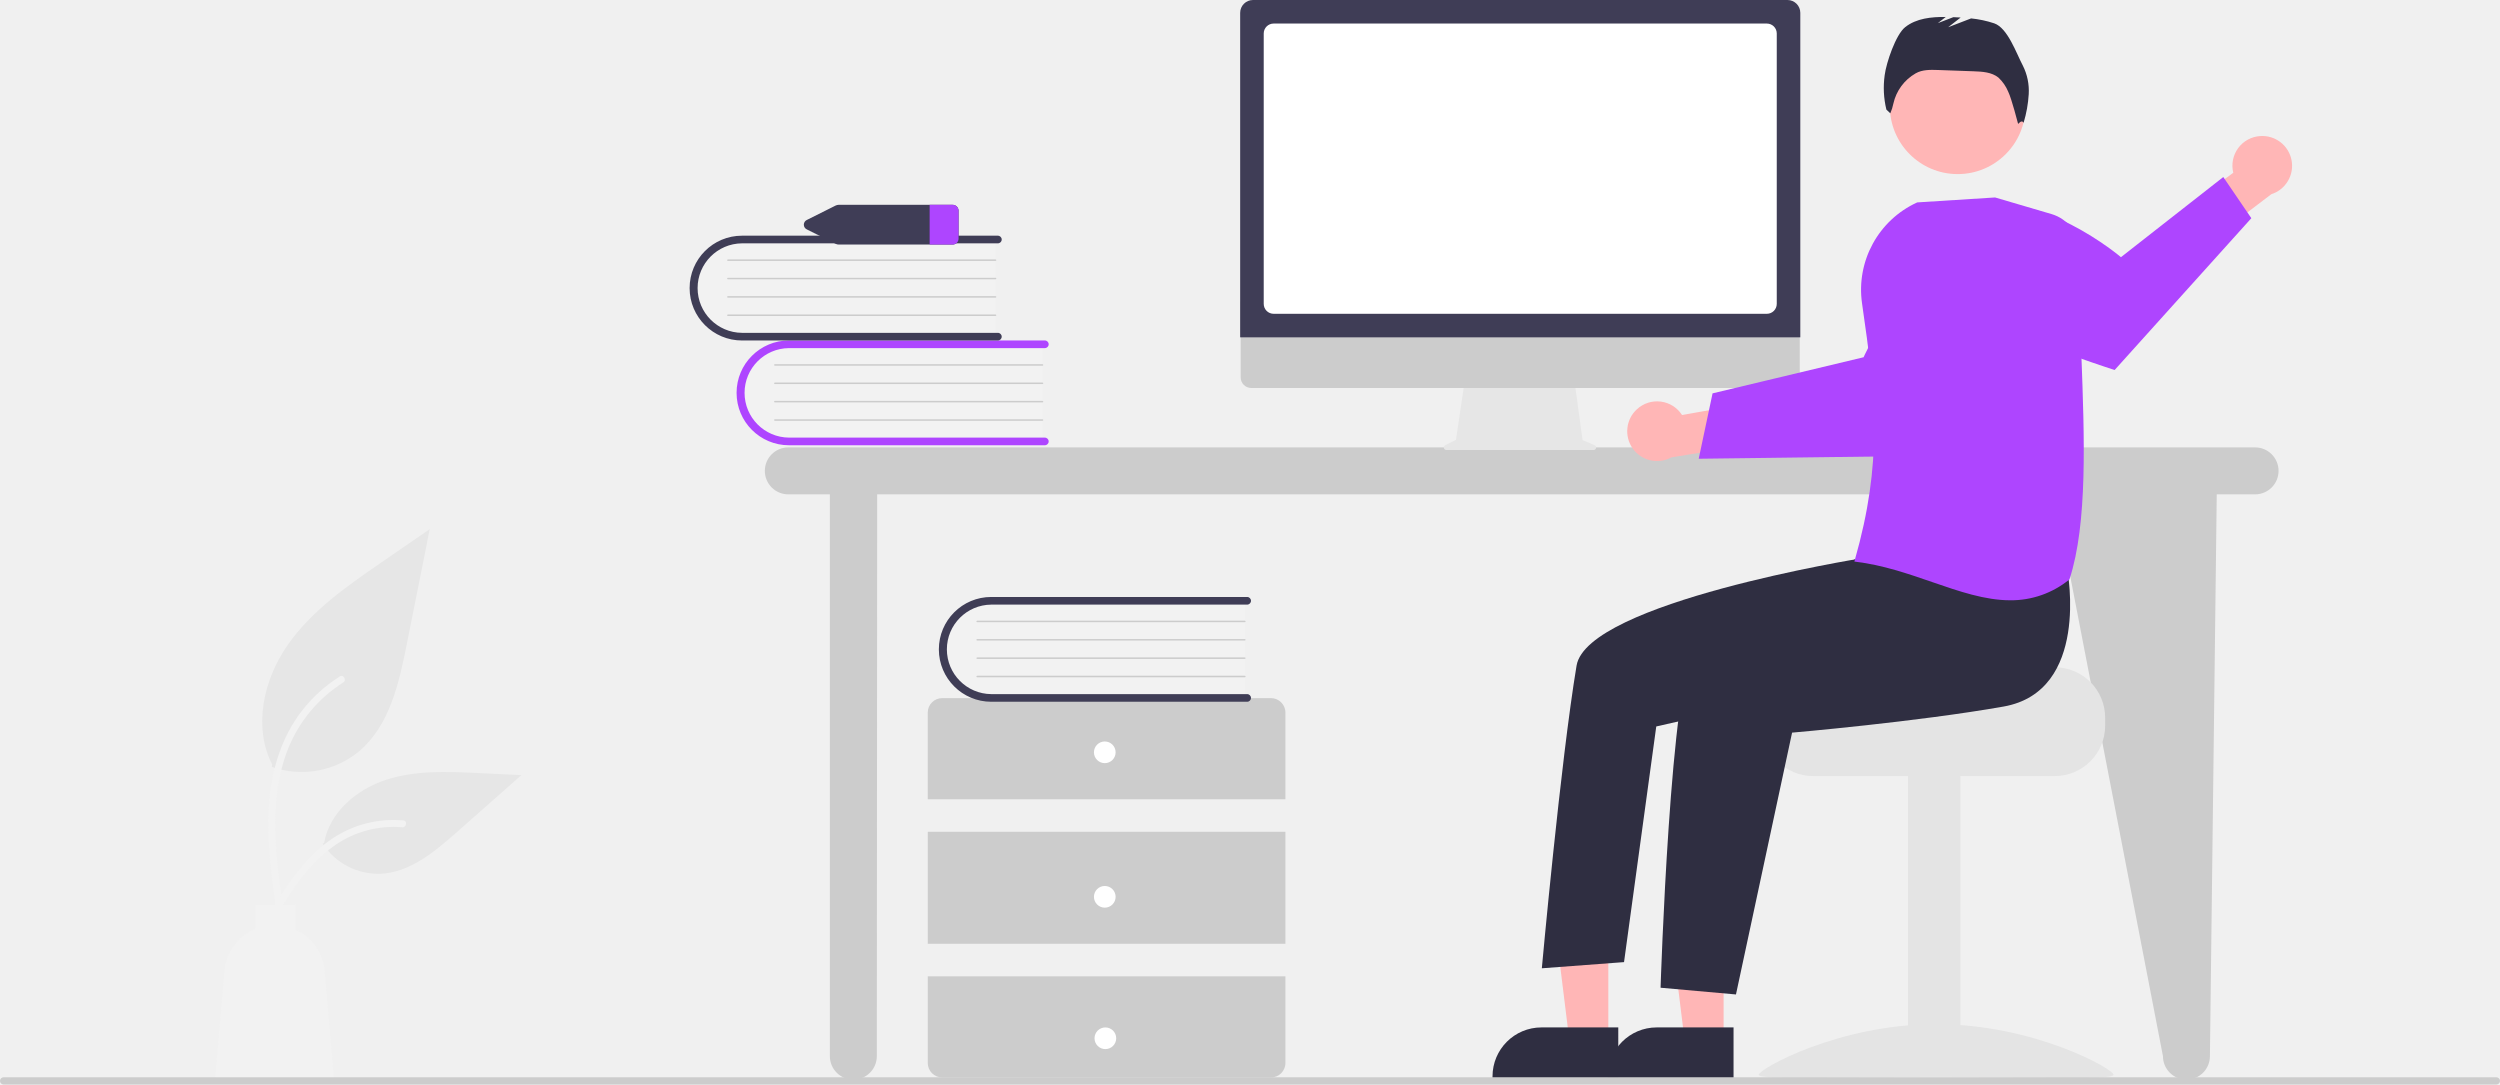
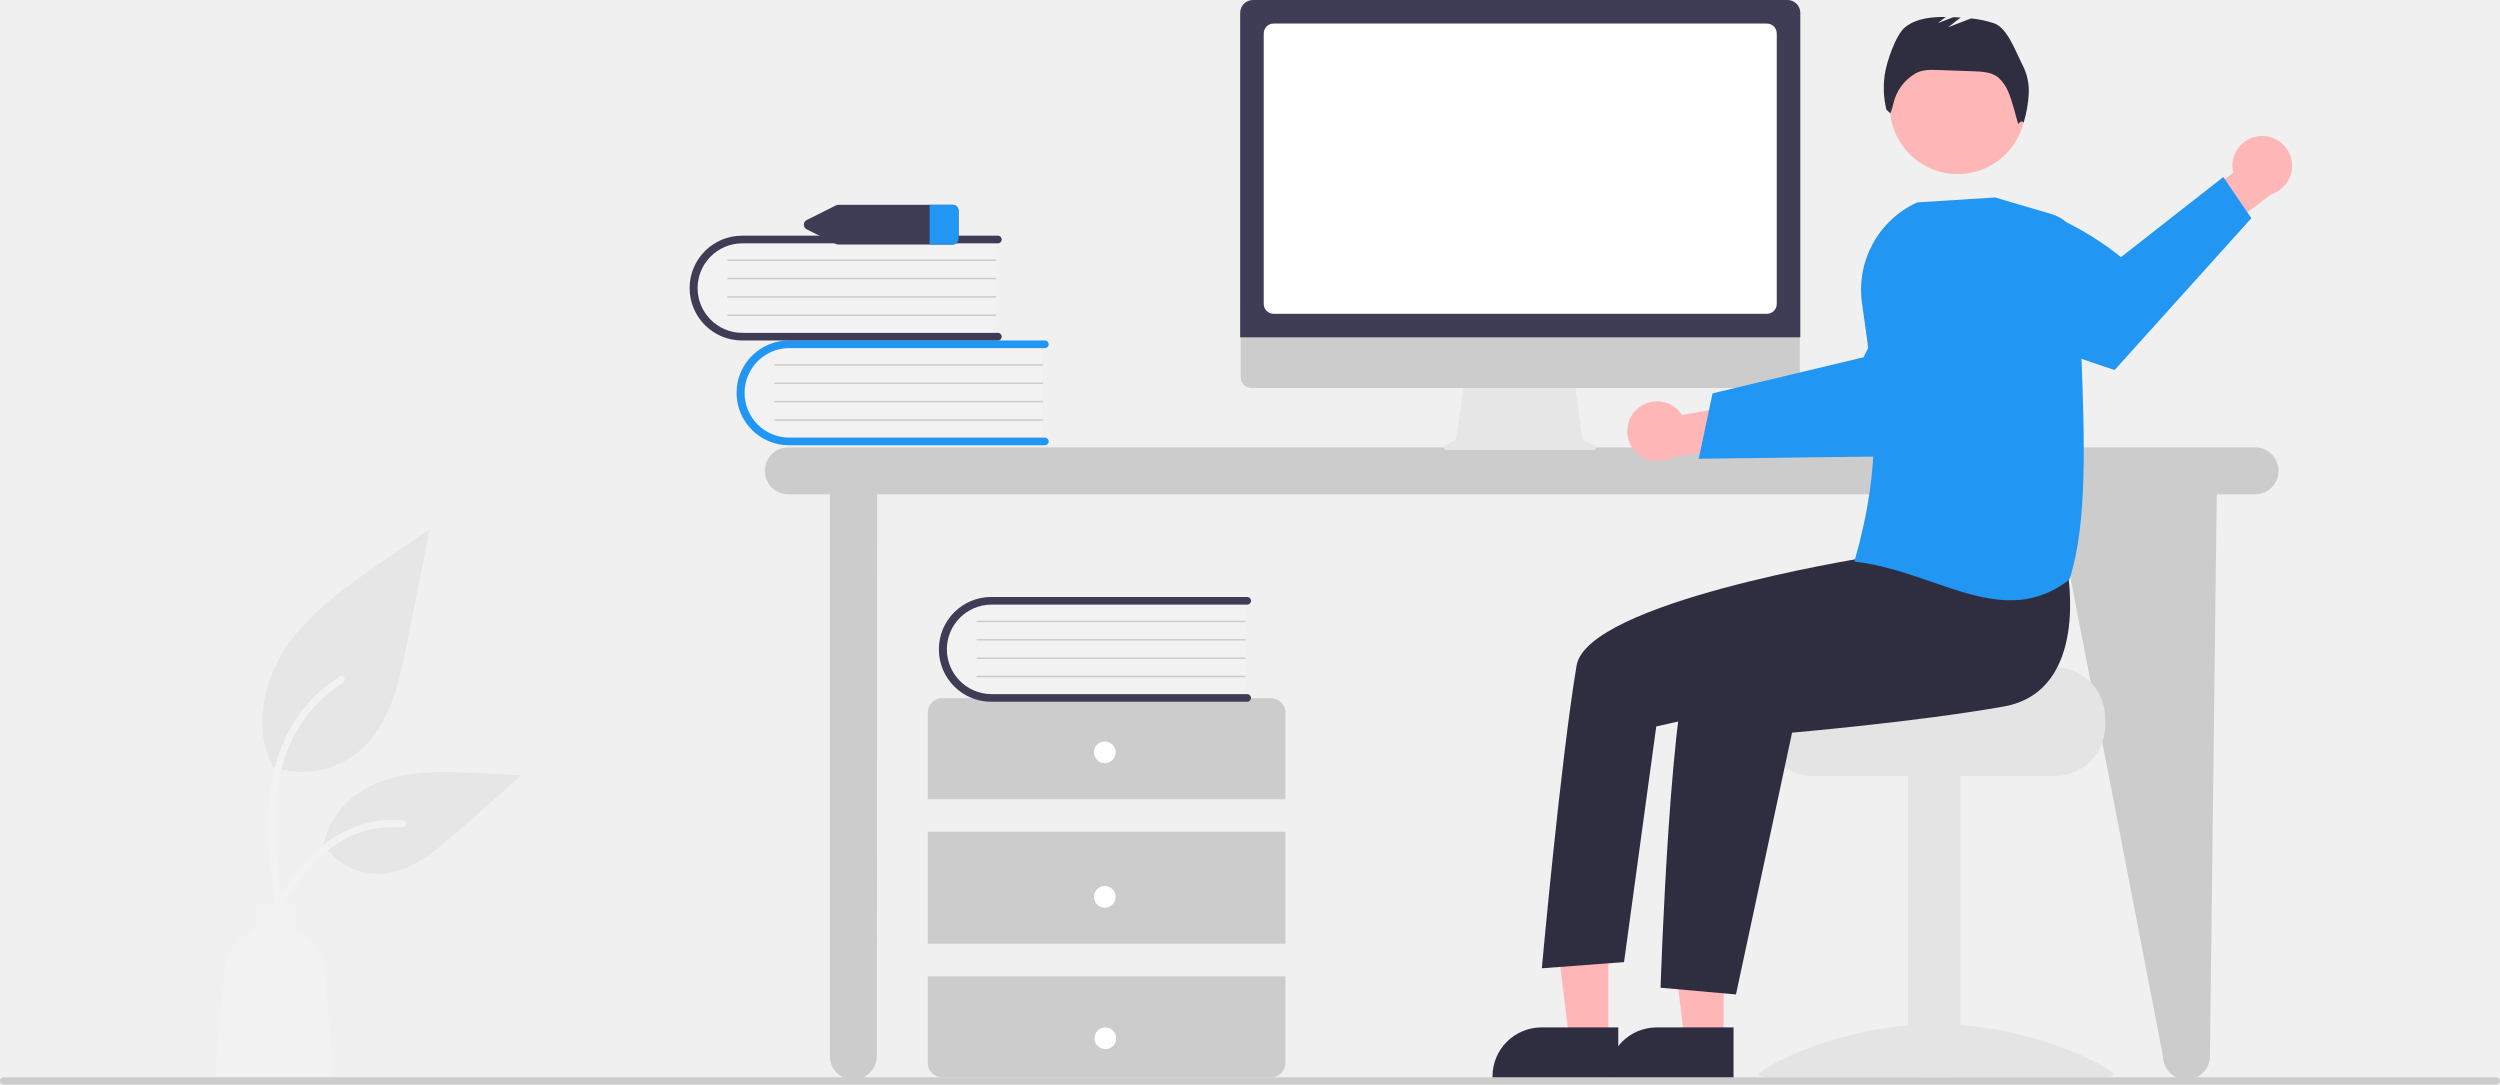
<svg xmlns="http://www.w3.org/2000/svg" data-name="Layer 1" width="979.327" height="424.837" viewBox="0 0 979.327 424.837">
  <path d="M993.718,412.839H419.142a9.199,9.199,0,0,0,0,18.398H435.417V651.303a9.199,9.199,0,0,0,18.398,0l.14-220.065h461.156l42.52,220.065a9.199,9.199,0,1,0,18.398,0l2.676-220.065h15.014a9.199,9.199,0,0,0,0-18.398Z" transform="translate(-110.3366 -237.5817)" fill="#ccc" />
  <path d="M518.737,371.85v38.955H421.141a19.489,19.489,0,1,1-1.355-38.955q.677-.024,1.355,0Z" transform="translate(-110.3366 -237.5817)" fill="#f2f2f2" />
-   <path d="M521.134,410.506a1.499,1.499,0,0,1-1.498,1.498H419.403a20.526,20.526,0,0,1,0-41.052H519.636a1.498,1.498,0,1,1,0,2.997H419.403a17.53,17.53,0,0,0,0,35.059H519.636A1.499,1.499,0,0,1,521.134,410.506Z" transform="translate(-110.3366 -237.5817)" fill="#ae45ff" />
+   <path d="M521.134,410.506a1.499,1.499,0,0,1-1.498,1.498H419.403a20.526,20.526,0,0,1,0-41.052H519.636a1.498,1.498,0,1,1,0,2.997H419.403a17.53,17.53,0,0,0,0,35.059H519.636A1.499,1.499,0,0,1,521.134,410.506Z" transform="translate(-110.3366 -237.5817)" fill="#2196f3" />
  <path d="M518.737,380.84H413.859a.3.3,0,0,1-.006-.599H518.737a.3.3,0,0,1,0,.599Z" transform="translate(-110.3366 -237.5817)" fill="#ccc" />
  <path d="M518.737,388.032H413.859a.3.3,0,0,1-.006-.599H518.737a.3.3,0,0,1,0,.599Z" transform="translate(-110.3366 -237.5817)" fill="#ccc" />
  <path d="M518.737,395.223H413.859a.3.3,0,0,1-.006-.599H518.737a.3.3,0,0,1,0,.599Z" transform="translate(-110.3366 -237.5817)" fill="#ccc" />
  <path d="M518.737,402.415H413.859a.3.3,0,0,1-.006-.599H518.737a.3.3,0,0,1,0,.599Z" transform="translate(-110.3366 -237.5817)" fill="#ccc" />
  <path d="M500.339,330.809v38.955H402.743a19.489,19.489,0,0,1-1.355-38.955q.677-.024,1.355,0Z" transform="translate(-110.3366 -237.5817)" fill="#f2f2f2" />
  <path d="M502.737,369.464a1.499,1.499,0,0,1-1.498,1.498H401.005a20.526,20.526,0,0,1,0-41.052H501.239a1.498,1.498,0,1,1,0,2.997H401.005a17.53,17.53,0,0,0,0,35.059H501.239A1.499,1.499,0,0,1,502.737,369.464Z" transform="translate(-110.3366 -237.5817)" fill="#3f3d56" />
  <path d="M500.339,339.799H395.461a.3.3,0,0,1-.006-.599H500.339a.3.3,0,0,1,0,.599Z" transform="translate(-110.3366 -237.5817)" fill="#ccc" />
  <path d="M500.339,346.991H395.461a.3.3,0,0,1-.006-.599H500.339a.3.3,0,0,1,0,.599Z" transform="translate(-110.3366 -237.5817)" fill="#ccc" />
  <path d="M500.339,354.182H395.461a.3.3,0,0,1-.006-.599H500.339a.3.3,0,0,1,0,.599Z" transform="translate(-110.3366 -237.5817)" fill="#ccc" />
  <path d="M500.339,361.374H395.461a.3.3,0,0,1-.006-.599H500.339a.3.3,0,0,1,0,.599Z" transform="translate(-110.3366 -237.5817)" fill="#ccc" />
  <path d="M613.874,550.683V516.718a5.661,5.661,0,0,0-5.661-5.661H479.428a5.661,5.661,0,0,0-5.661,5.661v33.965Z" transform="translate(-110.3366 -237.5817)" fill="#ccc" />
  <rect x="363.431" y="325.839" width="140.106" height="43.872" fill="#ccc" />
  <path d="M473.768,620.029V653.994a5.661,5.661,0,0,0,5.661,5.661H608.213a5.661,5.661,0,0,0,5.661-5.661V620.029Z" transform="translate(-110.3366 -237.5817)" fill="#ccc" />
  <circle cx="432.776" cy="294.704" r="4.246" fill="#fff" />
  <circle cx="432.776" cy="351.312" r="4.246" fill="#fff" />
  <circle cx="433.004" cy="406.722" r="4.246" fill="#fff" />
  <path d="M597.989,472.331v38.955H500.393a19.489,19.489,0,0,1-1.356-38.955q.678-.024,1.356,0Z" transform="translate(-110.3366 -237.5817)" fill="#f2f2f2" />
  <path d="M600.386,510.986a1.499,1.499,0,0,1-1.498,1.498H498.655a20.526,20.526,0,0,1-.025-41.052H598.888a1.498,1.498,0,1,1,0,2.997H498.655a17.53,17.53,0,0,0,0,35.059H598.888A1.499,1.499,0,0,1,600.386,510.986Z" transform="translate(-110.3366 -237.5817)" fill="#3f3d56" />
  <path d="M597.989,481.32H493.111a.3.3,0,0,1-.006-.599H597.989a.3.3,0,0,1,0,.599Z" transform="translate(-110.3366 -237.5817)" fill="#ccc" />
  <path d="M597.989,488.512H493.111a.3.3,0,0,1-.006-.599H597.989a.3.3,0,0,1,0,.599Z" transform="translate(-110.3366 -237.5817)" fill="#ccc" />
  <path d="M597.989,495.703H493.111a.3.3,0,0,1-.006-.599H597.989a.3.3,0,0,1,0,.599Z" transform="translate(-110.3366 -237.5817)" fill="#ccc" />
  <path d="M597.989,502.895H493.111a.3.3,0,0,1-.006-.599H597.989a.3.3,0,0,1,0,.599Z" transform="translate(-110.3366 -237.5817)" fill="#ccc" />
  <path d="M483.367,317.814H438.902a2.747,2.747,0,0,0-1.217.283l-11.223,5.618a2.045,2.045,0,0,0,0,3.764l11.223,5.618a2.747,2.747,0,0,0,1.217.283h44.466a2.334,2.334,0,0,0,2.463-2.165v-11.237A2.334,2.334,0,0,0,483.367,317.814Z" transform="translate(-110.3366 -237.5817)" fill="#3f3d56" />
-   <path d="M485.83,319.979v11.237a2.334,2.334,0,0,1-2.463,2.165h-8.859V317.814h8.859A2.334,2.334,0,0,1,485.83,319.979Z" transform="translate(-110.3366 -237.5817)" fill="#ae45ff" />
+   <path d="M485.83,319.979v11.237a2.334,2.334,0,0,1-2.463,2.165h-8.859V317.814h8.859A2.334,2.334,0,0,1,485.83,319.979Z" transform="translate(-110.3366 -237.5817)" fill="#2196f3" />
  <path d="M216.781,537.993a35.34,35.34,0,0,0,34.126-6.011c11.953-10.032,15.7-26.56,18.749-41.864q4.509-22.633,9.019-45.266l-18.882,13.002c-13.579,9.35-27.464,18.999-36.866,32.542S209.421,522.426,216.975,537.08" transform="translate(-110.3366 -237.5817)" fill="#e6e6e6" />
  <path d="M218.395,592.797c-1.911-13.921-3.876-28.02-2.536-42.09,1.191-12.496,5.003-24.7,12.764-34.707a57.736,57.736,0,0,1,14.813-13.423c1.481-.935,2.845,1.413,1.37,2.343a54.888,54.888,0,0,0-21.711,26.196c-4.727,12.023-5.486,25.128-4.671,37.9.493,7.723,1.537,15.396,2.589,23.059a1.406,1.406,0,0,1-.948,1.669,1.365,1.365,0,0,1-1.669-.948Z" transform="translate(-110.3366 -237.5817)" fill="#f2f2f2" />
  <path d="M236.802,568.164a26.014,26.014,0,0,0,22.666,11.699c11.474-.545,21.04-8.553,29.651-16.156l25.47-22.488-16.857-.807c-12.122-.58-24.557-1.121-36.104,2.617s-22.195,12.735-24.306,24.686" transform="translate(-110.3366 -237.5817)" fill="#e6e6e6" />
  <path d="M212.994,600.8c9.199-16.276,19.868-34.365,38.933-40.147A43.445,43.445,0,0,1,268.302,558.962c1.739.15,1.304,2.83-.431,2.68a40.361,40.361,0,0,0-26.133,6.914c-7.369,5.016-13.106,11.988-17.962,19.383-2.974,4.529-5.639,9.251-8.303,13.966-.852,1.507-3.341.419-2.479-1.105Z" transform="translate(-110.3366 -237.5817)" fill="#f2f2f2" />
  <path d="M198.255,617.932a19.698,19.698,0,0,1,12.071-16.498v-9.41h15.782v9.706a19.688,19.688,0,0,1,11.414,16.202l3.711,43.138H194.544Z" transform="translate(-110.3366 -237.5817)" fill="#f2f2f2" />
  <path d="M734.973,411.955l-4.695-1.977-3.221-23.536h-42.889l-3.491,23.439-4.2,2.1a.997.997,0,0,0,.446,1.89h57.663A.997.997,0,0,0,734.973,411.955Z" transform="translate(-110.3366 -237.5817)" fill="#e6e6e6" />
  <path d="M811.19,389.574H600.507a4.174,4.174,0,0,1-4.165-4.174V355.691H815.354V385.4A4.174,4.174,0,0,1,811.19,389.574Z" transform="translate(-110.3366 -237.5817)" fill="#ccc" />
  <path d="M815.575,369.732H596.15V242.613a5.037,5.037,0,0,1,5.032-5.032h209.361a5.038,5.038,0,0,1,5.032,5.032Z" transform="translate(-110.3366 -237.5817)" fill="#3f3d56" />
  <path d="M802.469,360.506h-193.214a3.883,3.883,0,0,1-3.879-3.879V250.687a3.884,3.884,0,0,1,3.879-3.879h193.214a3.884,3.884,0,0,1,3.879,3.879V356.627A3.883,3.883,0,0,1,802.469,360.506Z" transform="translate(-110.3366 -237.5817)" fill="#fff" />
  <path d="M751.58,397.887a11.616,11.616,0,0,1,17.666,2.272l26.134-4.646,6.697,15.193-36.999,6.043a11.679,11.679,0,0,1-13.499-18.862Z" transform="translate(-110.3366 -237.5817)" fill="#ffb6b6" />
-   <path d="M775.776,417.286l27.246-.34,3.449-.047,55.433-.698s15.053-14.361,28.161-29.146l-1.837-13.288A54.292,54.292,0,0,0,870.023,340.152C851.25,352.696,840.363,377.526,840.363,377.526l-34.37,8.221-3.438.822-21.356,5.103Z" transform="translate(-110.3366 -237.5817)" fill="#ae45ff" />
+   <path d="M775.776,417.286l27.246-.34,3.449-.047,55.433-.698s15.053-14.361,28.161-29.146l-1.837-13.288A54.292,54.292,0,0,0,870.023,340.152C851.25,352.696,840.363,377.526,840.363,377.526l-34.37,8.221-3.438.822-21.356,5.103Z" transform="translate(-110.3366 -237.5817)" fill="#2196f3" />
  <path d="M915.25,498.962H864.392c0,2.179-55.594,3.948-55.594,3.948a20.309,20.309,0,0,0-3.332,3.158,19.597,19.597,0,0,0-4.58,12.633v3.158a19.746,19.746,0,0,0,19.739,19.739h94.625a19.756,19.756,0,0,0,19.739-19.739v-3.158A19.766,19.766,0,0,0,915.25,498.962Z" transform="translate(-110.3366 -237.5817)" fill="#e4e4e4" />
  <rect x="747.402" y="303.231" width="20.528" height="118.49" fill="#e4e4e4" />
  <path d="M799.312,658.581c0,2.218,31.107.858,69.48.858s69.48,1.36,69.48-.858-31.107-19.807-69.48-19.807S799.312,656.363,799.312,658.581Z" transform="translate(-110.3366 -237.5817)" fill="#e4e4e4" />
  <polygon points="675.186 407.461 659.908 407.46 652.64 348.531 675.188 348.532 675.186 407.461" fill="#ffb6b6" />
  <path d="M789.419,659.852l-49.262-.002v-.623a19.175,19.175,0,0,1,19.174-19.174h.001l30.088.001Z" transform="translate(-110.3366 -237.5817)" fill="#2f2e41" />
  <polygon points="630.031 407.461 614.753 407.46 607.485 348.531 630.033 348.532 630.031 407.461" fill="#ffb6b6" />
  <path d="M744.264,659.852l-49.262-.002v-.623a19.175,19.175,0,0,1,19.174-19.174h.001l30.088.001Z" transform="translate(-110.3366 -237.5817)" fill="#2f2e41" />
  <circle cx="766.887" cy="41.636" r="26.564" fill="#ffb6b6" />
  <path d="M920.217,461.224s8.913,47.131-25,53.132-82.866,10.22-82.866,10.22L790.367,627.143l-29.534-2.637s3.928-123.467,13.588-133.127,70.712-38.583,70.712-38.583Z" transform="translate(-110.3366 -237.5817)" fill="#2f2e41" />
  <path d="M853.983,441.471,839.151,456.351s-107.094,17.25-111.226,41.985c-6.237,37.344-13.605,118.552-13.605,118.552l32.199-2.415,12.626-92.311,51.518-11.719L869.277,478.5Z" transform="translate(-110.3366 -237.5817)" fill="#2f2e41" />
  <path d="M902.785,263.361c-2.622-4.948-5.954-14.808-11.247-16.637a42.077,42.077,0,0,0-9.058-1.93l-8.996,3.46,4.896-3.808q-1.43-.085-2.858-.139l-6.07,2.335,3.105-2.415c-5.659-.058-11.5.53-15.885,3.975-3.738,2.937-7.442,14.062-8.041,18.778a35.917,35.917,0,0,0,.66,13.531l1.537,1.462a18.859,18.859,0,0,0,1.206-3.839,18.181,18.181,0,0,1,8.703-11.806l.084-.047c2.578-1.451,5.707-1.384,8.663-1.278l14.042.505c3.378.122,7.016.335,9.65,2.454a15.888,15.888,0,0,1,3.858,5.589c1.309,2.641,3.866,12.604,3.866,12.604s1.447-1.881,2.14-.481a48.398,48.398,0,0,0,2.014-11.233A22.009,22.009,0,0,0,902.785,263.361Z" transform="translate(-110.3366 -237.5817)" fill="#2f2e41" />
  <path d="M995.694,290.883A11.616,11.616,0,0,0,985.181,305.261l-21.361,15.757,6.41,15.317,29.854-22.676a11.679,11.679,0,0,0-4.389-22.776Z" transform="translate(-110.3366 -237.5817)" fill="#ffb6b6" />
-   <path d="M992.256,323.052l-53.551,59.474s-25.609-8.198-45.415-17.086l-8.898-27.328a54.343,54.343,0,0,1-2.601-19.664c27.456-7.306,59.391,19.879,59.391,19.879l40.085-31.399Z" transform="translate(-110.3366 -237.5817)" fill="#ae45ff" />
-   <path d="M867.301,465.617c-9.554-3.3-19.433-6.713-30.089-7.994l-.458-.055.126-.443c11.031-38.731,8.278-63.507,2.872-100.723a37.591,37.591,0,0,1,21.548-39.501l.065-.03,30.434-1.934.069-.004,22.134,6.51a15.183,15.183,0,0,1,10.867,14.831c-.24,12.239.269,25.904.807,40.371,1.208,32.456,2.457,66.016-4.63,87.792l-.037.114-.095.074a36.099,36.099,0,0,1-23.081,8.108C887.901,472.732,877.762,469.23,867.301,465.617Z" transform="translate(-110.3366 -237.5817)" fill="#ae45ff" />
+   <path d="M992.256,323.052l-53.551,59.474s-25.609-8.198-45.415-17.086l-8.898-27.328a54.343,54.343,0,0,1-2.601-19.664c27.456-7.306,59.391,19.879,59.391,19.879l40.085-31.399Z" transform="translate(-110.3366 -237.5817)" fill="#2196f3" />
+   <path d="M867.301,465.617c-9.554-3.3-19.433-6.713-30.089-7.994l-.458-.055.126-.443c11.031-38.731,8.278-63.507,2.872-100.723a37.591,37.591,0,0,1,21.548-39.501l.065-.03,30.434-1.934.069-.004,22.134,6.51a15.183,15.183,0,0,1,10.867,14.831c-.24,12.239.269,25.904.807,40.371,1.208,32.456,2.457,66.016-4.63,87.792l-.037.114-.095.074a36.099,36.099,0,0,1-23.081,8.108C887.901,472.732,877.762,469.23,867.301,465.617Z" transform="translate(-110.3366 -237.5817)" fill="#2196f3" />
  <path d="M1088.248,662.418H111.752a1.415,1.415,0,1,1,0-2.83h976.496a1.415,1.415,0,1,1,0,2.83Z" transform="translate(-110.3366 -237.5817)" fill="#ccc" />
</svg>
